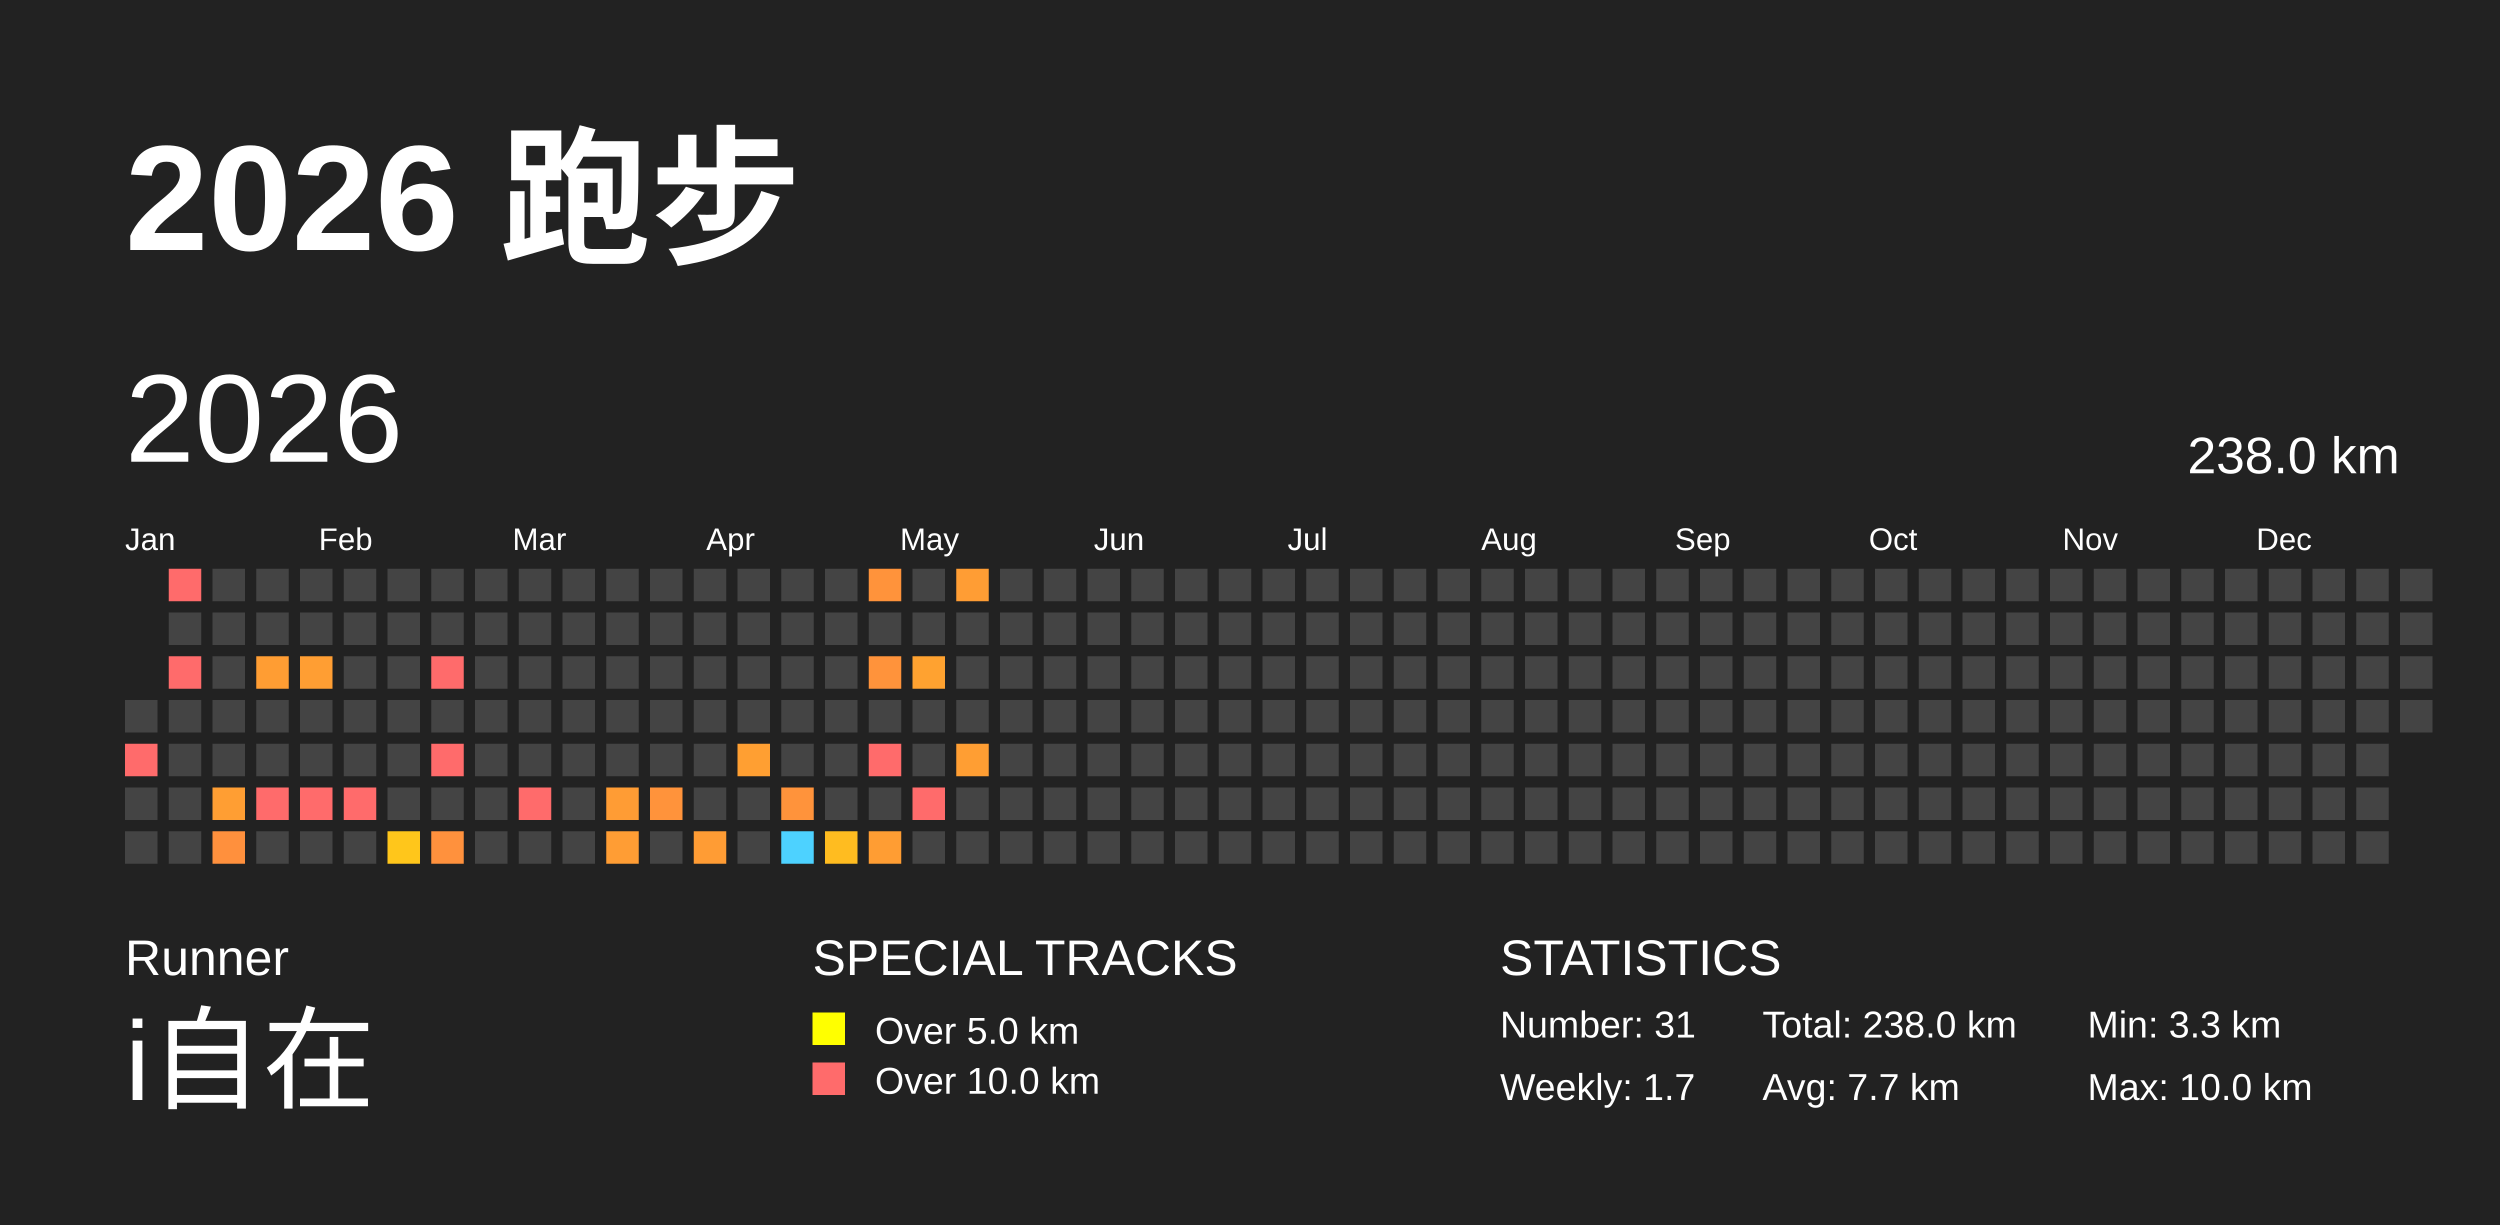
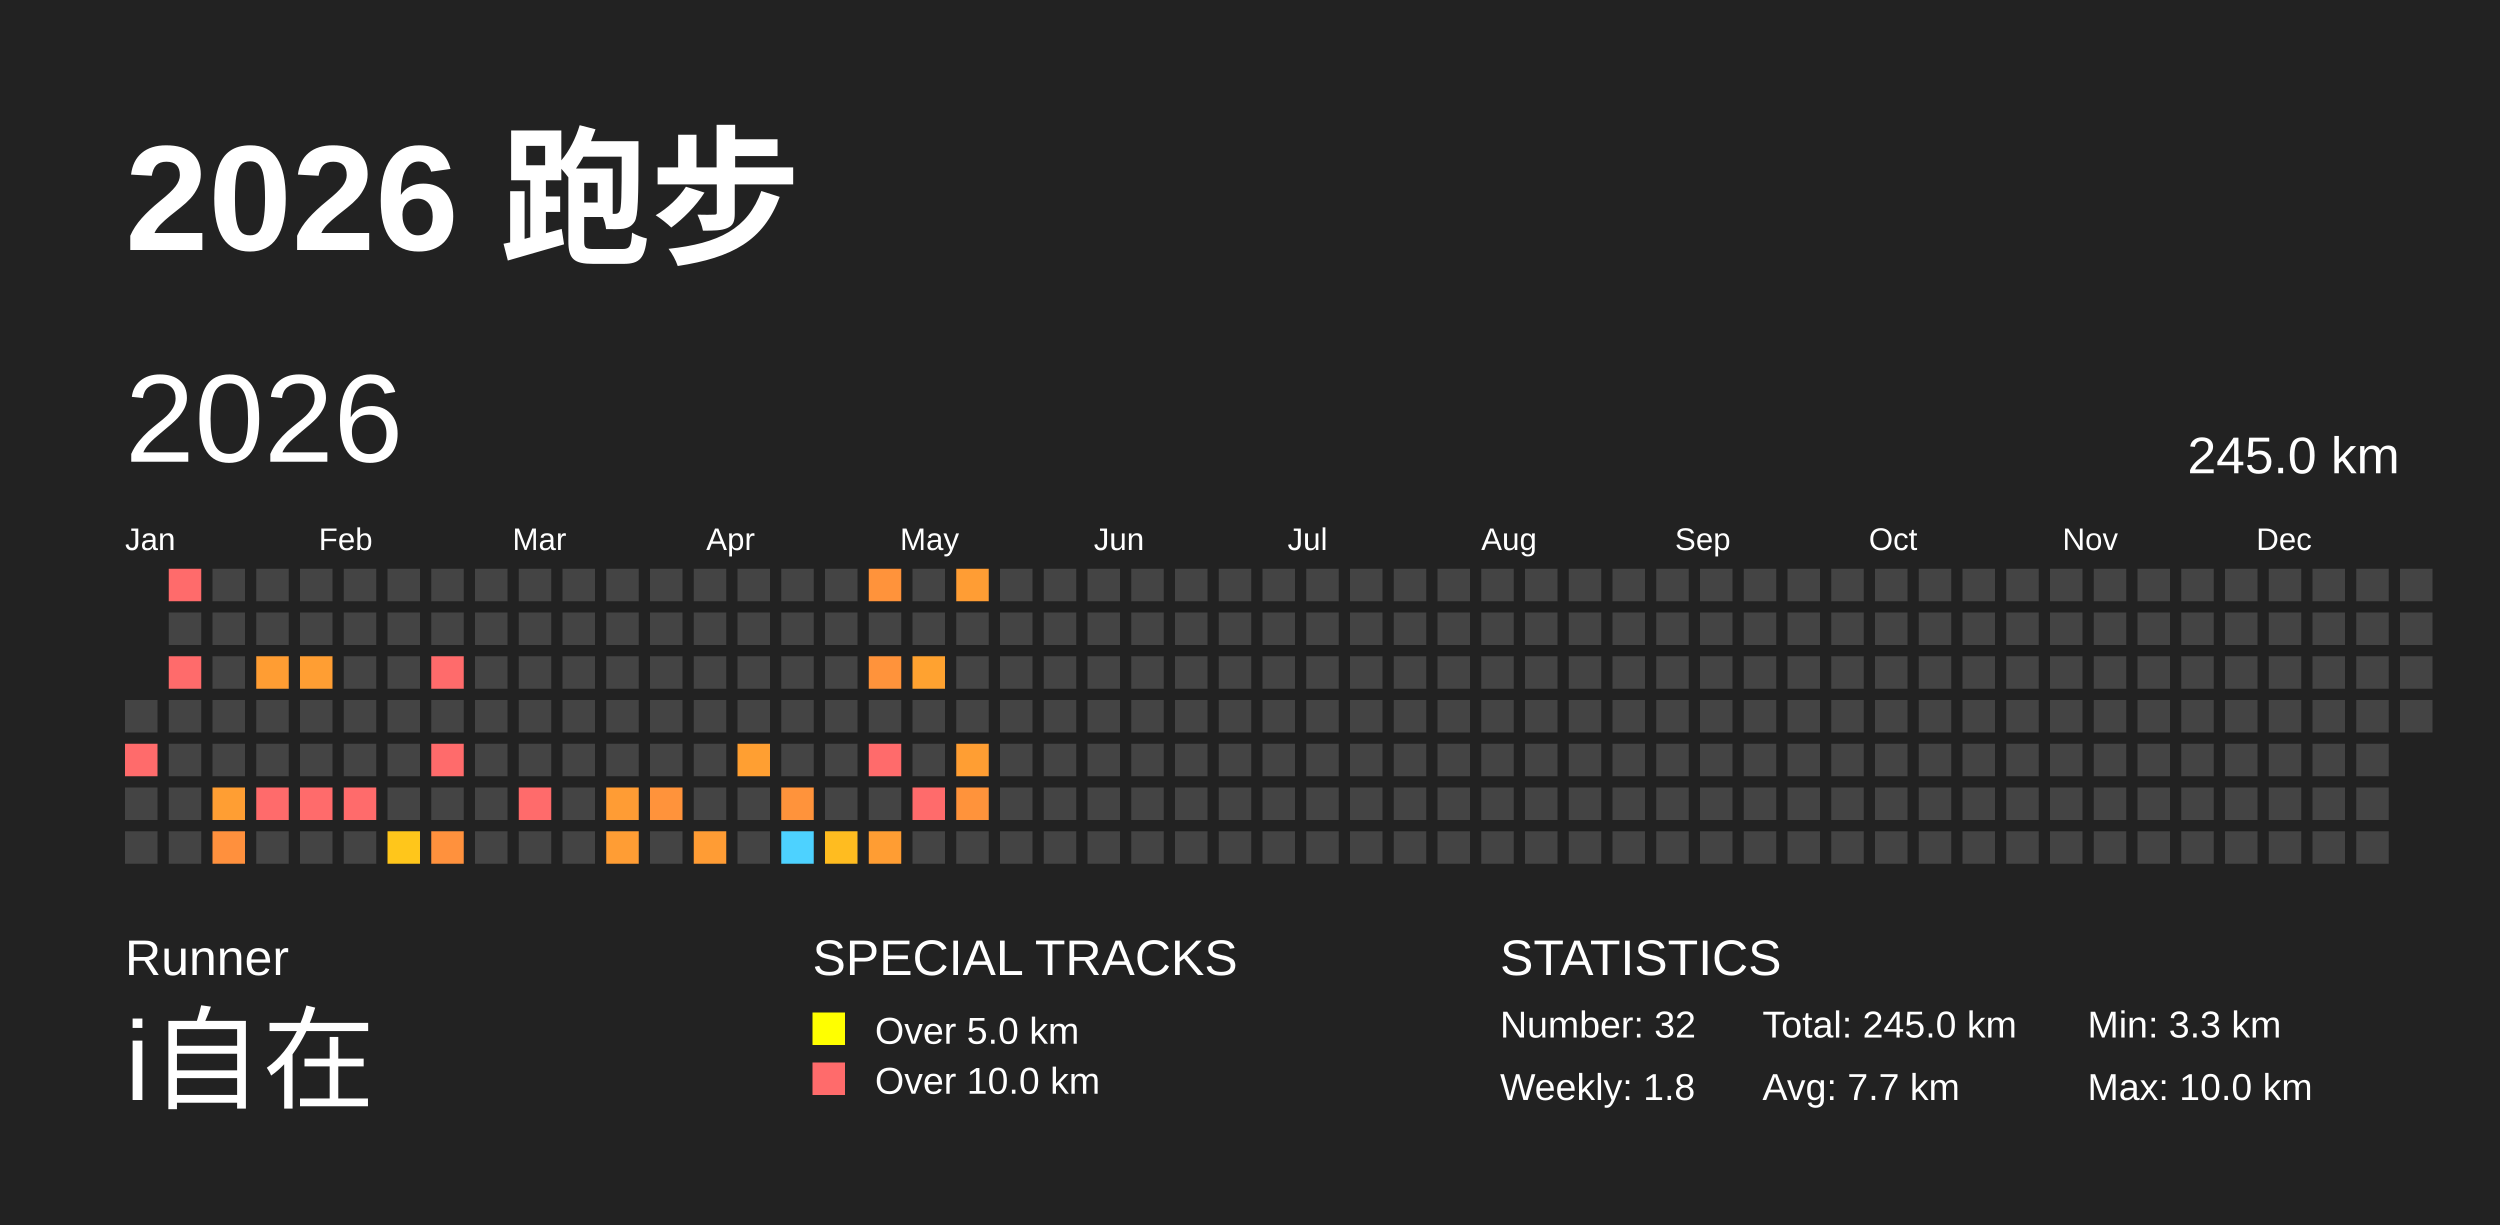
<svg xmlns="http://www.w3.org/2000/svg" baseProfile="full" height="98mm" version="1.1" viewBox="0,0,200,98" width="200mm">
  <defs />
  <rect fill="#222222" height="98" width="200" x="0" y="0" />
  <text fill="#FFFFFF" style="font-size:12px; font-family:Arial; font-weight:bold;" x="10" y="20">2026 跑步</text>
  <text fill="#FFFFFF" style="font-size:4px; font-family:Arial" x="10" y="78">Runner</text>
  <text fill="#FFFFFF" style="font-size:9px; font-family:Arial" x="10" y="88">i自在</text>
  <text fill="#FFFFFF" style="font-size:4px; font-family:Arial" x="65" y="78">SPECIAL TRACKS</text>
  <rect fill="#FFFF00" height="2.6" width="2.6" x="65" y="81" />
  <text fill="#FFFFFF" style="font-size:3px; font-family:Arial" x="70" y="83.5">Over 5.0 km</text>
  <rect fill="#FF6B6B" height="2.6" width="2.6" x="65" y="85" />
  <text fill="#FFFFFF" style="font-size:3px; font-family:Arial" x="70" y="87.5">Over 10.0 km</text>
  <text fill="#FFFFFF" style="font-size:4px; font-family:Arial" x="120" y="78">STATISTICS</text>
-   <text fill="#FFFFFF" style="font-size:3px; font-family:Arial" x="120" y="83">Number: 31</text>
-   <text fill="#FFFFFF" style="font-size:3px; font-family:Arial" x="120" y="88">Weekly: 1.7</text>
-   <text fill="#FFFFFF" style="font-size:3px; font-family:Arial" x="141" y="83">Total: 238.0 km</text>
+   <text fill="#FFFFFF" style="font-size:3px; font-family:Arial" x="120" y="83">Number: 32</text>
+   <text fill="#FFFFFF" style="font-size:3px; font-family:Arial" x="120" y="88">Weekly: 1.8</text>
+   <text fill="#FFFFFF" style="font-size:3px; font-family:Arial" x="141" y="83">Total: 245.0 km</text>
  <text fill="#FFFFFF" style="font-size:3px; font-family:Arial" x="141" y="88">Avg: 7.7 km</text>
  <text fill="#FFFFFF" style="font-size:3px; font-family:Arial" x="167" y="83">Min: 3.3 km</text>
  <text fill="#FFFFFF" style="font-size:3px; font-family:Arial" x="167" y="88">Max: 10.0 km</text>
  <text dominant-baseline="hanging" fill="#FFFFFF" style="font-size:10.0px; font-family:Arial;" x="10" y="30">2026</text>
-   <text dominant-baseline="hanging" fill="#FFFFFF" style="font-size:4.125px; font-family:Arial;" x="175" y="35">238.0 km</text>
+   <text dominant-baseline="hanging" fill="#FFFFFF" style="font-size:4.125px; font-family:Arial;" x="175" y="35">245.0 km</text>
  <text fill="#FFFFFF" style="font-size:2.5px; font-family:Arial" x="10.0" y="44">Jan</text>
  <text fill="#FFFFFF" style="font-size:2.5px; font-family:Arial" x="25.5" y="44">Feb</text>
  <text fill="#FFFFFF" style="font-size:2.5px; font-family:Arial" x="41.0" y="44">Mar</text>
  <text fill="#FFFFFF" style="font-size:2.5px; font-family:Arial" x="56.5" y="44">Apr</text>
  <text fill="#FFFFFF" style="font-size:2.5px; font-family:Arial" x="72.0" y="44">May</text>
  <text fill="#FFFFFF" style="font-size:2.5px; font-family:Arial" x="87.5" y="44">Jun</text>
  <text fill="#FFFFFF" style="font-size:2.5px; font-family:Arial" x="103.0" y="44">Jul</text>
  <text fill="#FFFFFF" style="font-size:2.5px; font-family:Arial" x="118.5" y="44">Aug</text>
  <text fill="#FFFFFF" style="font-size:2.5px; font-family:Arial" x="134.0" y="44">Sep</text>
  <text fill="#FFFFFF" style="font-size:2.5px; font-family:Arial" x="149.5" y="44">Oct</text>
  <text fill="#FFFFFF" style="font-size:2.5px; font-family:Arial" x="165.0" y="44">Nov</text>
  <text fill="#FFFFFF" style="font-size:2.5px; font-family:Arial" x="180.5" y="44">Dec</text>
  <rect fill="#444444" height="2.6" width="2.6" x="10.0" y="56.0" />
  <rect fill="#FF6B6B" height="2.6" width="2.6" x="10.0" y="59.5" />
  <rect fill="#444444" height="2.6" width="2.6" x="10.0" y="63.0" />
  <rect fill="#444444" height="2.6" width="2.6" x="10.0" y="66.5" />
  <rect fill="#FF6B6B" height="2.6" width="2.6" x="13.5" y="45.5" />
  <rect fill="#444444" height="2.6" width="2.6" x="13.5" y="49.0" />
  <rect fill="#FF6B6B" height="2.6" width="2.6" x="13.5" y="52.5" />
  <rect fill="#444444" height="2.6" width="2.6" x="13.5" y="56.0" />
  <rect fill="#444444" height="2.6" width="2.6" x="13.5" y="59.5" />
  <rect fill="#444444" height="2.6" width="2.6" x="13.5" y="63.0" />
  <rect fill="#444444" height="2.6" width="2.6" x="13.5" y="66.5" />
  <rect fill="#444444" height="2.6" width="2.6" x="17.0" y="45.5" />
  <rect fill="#444444" height="2.6" width="2.6" x="17.0" y="49.0" />
  <rect fill="#444444" height="2.6" width="2.6" x="17.0" y="52.5" />
  <rect fill="#444444" height="2.6" width="2.6" x="17.0" y="56.0" />
  <rect fill="#444444" height="2.6" width="2.6" x="17.0" y="59.5" />
  <rect fill="#ff9e33" height="2.6" width="2.6" x="17.0" y="63.0" />
  <rect fill="#ff903d" height="2.6" width="2.6" x="17.0" y="66.5" />
  <rect fill="#444444" height="2.6" width="2.6" x="20.5" y="45.5" />
  <rect fill="#444444" height="2.6" width="2.6" x="20.5" y="49.0" />
  <rect fill="#ff9d33" height="2.6" width="2.6" x="20.5" y="52.5" />
  <rect fill="#444444" height="2.6" width="2.6" x="20.5" y="56.0" />
  <rect fill="#444444" height="2.6" width="2.6" x="20.5" y="59.5" />
  <rect fill="#FF6B6B" height="2.6" width="2.6" x="20.5" y="63.0" />
  <rect fill="#444444" height="2.6" width="2.6" x="20.5" y="66.5" />
  <rect fill="#444444" height="2.6" width="2.6" x="24.0" y="45.5" />
  <rect fill="#444444" height="2.6" width="2.6" x="24.0" y="49.0" />
  <rect fill="#ff9e33" height="2.6" width="2.6" x="24.0" y="52.5" />
  <rect fill="#444444" height="2.6" width="2.6" x="24.0" y="56.0" />
  <rect fill="#444444" height="2.6" width="2.6" x="24.0" y="59.5" />
  <rect fill="#FF6B6B" height="2.6" width="2.6" x="24.0" y="63.0" />
  <rect fill="#444444" height="2.6" width="2.6" x="24.0" y="66.5" />
  <rect fill="#444444" height="2.6" width="2.6" x="27.5" y="45.5" />
  <rect fill="#444444" height="2.6" width="2.6" x="27.5" y="49.0" />
  <rect fill="#444444" height="2.6" width="2.6" x="27.5" y="52.5" />
  <rect fill="#444444" height="2.6" width="2.6" x="27.5" y="56.0" />
  <rect fill="#444444" height="2.6" width="2.6" x="27.5" y="59.5" />
  <rect fill="#FF6B6B" height="2.6" width="2.6" x="27.5" y="63.0" />
  <rect fill="#444444" height="2.6" width="2.6" x="27.5" y="66.5" />
  <rect fill="#444444" height="2.6" width="2.6" x="31.0" y="45.5" />
  <rect fill="#444444" height="2.6" width="2.6" x="31.0" y="49.0" />
  <rect fill="#444444" height="2.6" width="2.6" x="31.0" y="52.5" />
  <rect fill="#444444" height="2.6" width="2.6" x="31.0" y="56.0" />
  <rect fill="#444444" height="2.6" width="2.6" x="31.0" y="59.5" />
  <rect fill="#444444" height="2.6" width="2.6" x="31.0" y="63.0" />
  <rect fill="#ffc61b" height="2.6" width="2.6" x="31.0" y="66.5" />
  <rect fill="#444444" height="2.6" width="2.6" x="34.5" y="45.5" />
  <rect fill="#444444" height="2.6" width="2.6" x="34.5" y="49.0" />
  <rect fill="#FF6B6B" height="2.6" width="2.6" x="34.5" y="52.5" />
  <rect fill="#444444" height="2.6" width="2.6" x="34.5" y="56.0" />
  <rect fill="#FF6B6B" height="2.6" width="2.6" x="34.5" y="59.5" />
  <rect fill="#444444" height="2.6" width="2.6" x="34.5" y="63.0" />
  <rect fill="#ff913d" height="2.6" width="2.6" x="34.5" y="66.5" />
  <rect fill="#444444" height="2.6" width="2.6" x="38.0" y="45.5" />
  <rect fill="#444444" height="2.6" width="2.6" x="38.0" y="49.0" />
  <rect fill="#444444" height="2.6" width="2.6" x="38.0" y="52.5" />
  <rect fill="#444444" height="2.6" width="2.6" x="38.0" y="56.0" />
  <rect fill="#444444" height="2.6" width="2.6" x="38.0" y="59.5" />
  <rect fill="#444444" height="2.6" width="2.6" x="38.0" y="63.0" />
  <rect fill="#444444" height="2.6" width="2.6" x="38.0" y="66.5" />
  <rect fill="#444444" height="2.6" width="2.6" x="41.5" y="45.5" />
  <rect fill="#444444" height="2.6" width="2.6" x="41.5" y="49.0" />
  <rect fill="#444444" height="2.6" width="2.6" x="41.5" y="52.5" />
  <rect fill="#444444" height="2.6" width="2.6" x="41.5" y="56.0" />
  <rect fill="#444444" height="2.6" width="2.6" x="41.5" y="59.5" />
  <rect fill="#FF6B6B" height="2.6" width="2.6" x="41.5" y="63.0" />
  <rect fill="#444444" height="2.6" width="2.6" x="41.5" y="66.5" />
  <rect fill="#444444" height="2.6" width="2.6" x="45.0" y="45.5" />
  <rect fill="#444444" height="2.6" width="2.6" x="45.0" y="49.0" />
  <rect fill="#444444" height="2.6" width="2.6" x="45.0" y="52.5" />
  <rect fill="#444444" height="2.6" width="2.6" x="45.0" y="56.0" />
  <rect fill="#444444" height="2.6" width="2.6" x="45.0" y="59.5" />
  <rect fill="#444444" height="2.6" width="2.6" x="45.0" y="63.0" />
  <rect fill="#444444" height="2.6" width="2.6" x="45.0" y="66.5" />
  <rect fill="#444444" height="2.6" width="2.6" x="48.5" y="45.5" />
  <rect fill="#444444" height="2.6" width="2.6" x="48.5" y="49.0" />
  <rect fill="#444444" height="2.6" width="2.6" x="48.5" y="52.5" />
  <rect fill="#444444" height="2.6" width="2.6" x="48.5" y="56.0" />
  <rect fill="#444444" height="2.6" width="2.6" x="48.5" y="59.5" />
  <rect fill="#ff9c34" height="2.6" width="2.6" x="48.5" y="63.0" />
  <rect fill="#ff9d34" height="2.6" width="2.6" x="48.5" y="66.5" />
  <rect fill="#444444" height="2.6" width="2.6" x="52.0" y="45.5" />
  <rect fill="#444444" height="2.6" width="2.6" x="52.0" y="49.0" />
  <rect fill="#444444" height="2.6" width="2.6" x="52.0" y="52.5" />
  <rect fill="#444444" height="2.6" width="2.6" x="52.0" y="56.0" />
  <rect fill="#444444" height="2.6" width="2.6" x="52.0" y="59.5" />
  <rect fill="#ff933b" height="2.6" width="2.6" x="52.0" y="63.0" />
  <rect fill="#444444" height="2.6" width="2.6" x="52.0" y="66.5" />
  <rect fill="#444444" height="2.6" width="2.6" x="55.5" y="45.5" />
  <rect fill="#444444" height="2.6" width="2.6" x="55.5" y="49.0" />
  <rect fill="#444444" height="2.6" width="2.6" x="55.5" y="52.5" />
  <rect fill="#444444" height="2.6" width="2.6" x="55.5" y="56.0" />
  <rect fill="#444444" height="2.6" width="2.6" x="55.5" y="59.5" />
  <rect fill="#444444" height="2.6" width="2.6" x="55.5" y="63.0" />
  <rect fill="#ff9c34" height="2.6" width="2.6" x="55.5" y="66.5" />
  <rect fill="#444444" height="2.6" width="2.6" x="59.0" y="45.5" />
  <rect fill="#444444" height="2.6" width="2.6" x="59.0" y="49.0" />
  <rect fill="#444444" height="2.6" width="2.6" x="59.0" y="52.5" />
  <rect fill="#444444" height="2.6" width="2.6" x="59.0" y="56.0" />
  <rect fill="#ff9f32" height="2.6" width="2.6" x="59.0" y="59.5" />
  <rect fill="#444444" height="2.6" width="2.6" x="59.0" y="63.0" />
  <rect fill="#444444" height="2.6" width="2.6" x="59.0" y="66.5" />
  <rect fill="#444444" height="2.6" width="2.6" x="62.5" y="45.5" />
  <rect fill="#444444" height="2.6" width="2.6" x="62.5" y="49.0" />
  <rect fill="#444444" height="2.6" width="2.6" x="62.5" y="52.5" />
  <rect fill="#444444" height="2.6" width="2.6" x="62.5" y="56.0" />
  <rect fill="#444444" height="2.6" width="2.6" x="62.5" y="59.5" />
  <rect fill="#ff933b" height="2.6" width="2.6" x="62.5" y="63.0" />
  <rect fill="#4dd2ff" height="2.6" width="2.6" x="62.5" y="66.5" />
  <rect fill="#444444" height="2.6" width="2.6" x="66.0" y="45.5" />
  <rect fill="#444444" height="2.6" width="2.6" x="66.0" y="49.0" />
  <rect fill="#444444" height="2.6" width="2.6" x="66.0" y="52.5" />
  <rect fill="#444444" height="2.6" width="2.6" x="66.0" y="56.0" />
  <rect fill="#444444" height="2.6" width="2.6" x="66.0" y="59.5" />
  <rect fill="#444444" height="2.6" width="2.6" x="66.0" y="63.0" />
  <rect fill="#ffbc20" height="2.6" width="2.6" x="66.0" y="66.5" />
  <rect fill="#ff933b" height="2.6" width="2.6" x="69.5" y="45.5" />
  <rect fill="#444444" height="2.6" width="2.6" x="69.5" y="49.0" />
  <rect fill="#ff933b" height="2.6" width="2.6" x="69.5" y="52.5" />
  <rect fill="#444444" height="2.6" width="2.6" x="69.5" y="56.0" />
  <rect fill="#FF6B6B" height="2.6" width="2.6" x="69.5" y="59.5" />
  <rect fill="#444444" height="2.6" width="2.6" x="69.5" y="63.0" />
  <rect fill="#ff9d33" height="2.6" width="2.6" x="69.5" y="66.5" />
  <rect fill="#444444" height="2.6" width="2.6" x="73.0" y="45.5" />
  <rect fill="#444444" height="2.6" width="2.6" x="73.0" y="49.0" />
  <rect fill="#ffa230" height="2.6" width="2.6" x="73.0" y="52.5" />
  <rect fill="#444444" height="2.6" width="2.6" x="73.0" y="56.0" />
  <rect fill="#444444" height="2.6" width="2.6" x="73.0" y="59.5" />
  <rect fill="#FF6B6B" height="2.6" width="2.6" x="73.0" y="63.0" />
  <rect fill="#444444" height="2.6" width="2.6" x="73.0" y="66.5" />
  <rect fill="#ff9d34" height="2.6" width="2.6" x="76.5" y="45.5" />
  <rect fill="#444444" height="2.6" width="2.6" x="76.5" y="49.0" />
  <rect fill="#444444" height="2.6" width="2.6" x="76.5" y="52.5" />
  <rect fill="#444444" height="2.6" width="2.6" x="76.5" y="56.0" />
  <rect fill="#ff9e33" height="2.6" width="2.6" x="76.5" y="59.5" />
-   <rect fill="#444444" height="2.6" width="2.6" x="76.5" y="63.0" />
+   <rect fill="#ff933b" height="2.6" width="2.6" x="76.5" y="63.0" />
  <rect fill="#444444" height="2.6" width="2.6" x="76.5" y="66.5" />
  <rect fill="#444444" height="2.6" width="2.6" x="80.0" y="45.5" />
  <rect fill="#444444" height="2.6" width="2.6" x="80.0" y="49.0" />
  <rect fill="#444444" height="2.6" width="2.6" x="80.0" y="52.5" />
  <rect fill="#444444" height="2.6" width="2.6" x="80.0" y="56.0" />
  <rect fill="#444444" height="2.6" width="2.6" x="80.0" y="59.5" />
  <rect fill="#444444" height="2.6" width="2.6" x="80.0" y="63.0" />
  <rect fill="#444444" height="2.6" width="2.6" x="80.0" y="66.5" />
  <rect fill="#444444" height="2.6" width="2.6" x="83.5" y="45.5" />
  <rect fill="#444444" height="2.6" width="2.6" x="83.5" y="49.0" />
  <rect fill="#444444" height="2.6" width="2.6" x="83.5" y="52.5" />
  <rect fill="#444444" height="2.6" width="2.6" x="83.5" y="56.0" />
  <rect fill="#444444" height="2.6" width="2.6" x="83.5" y="59.5" />
  <rect fill="#444444" height="2.6" width="2.6" x="83.5" y="63.0" />
  <rect fill="#444444" height="2.6" width="2.6" x="83.5" y="66.5" />
  <rect fill="#444444" height="2.6" width="2.6" x="87.0" y="45.5" />
  <rect fill="#444444" height="2.6" width="2.6" x="87.0" y="49.0" />
  <rect fill="#444444" height="2.6" width="2.6" x="87.0" y="52.5" />
  <rect fill="#444444" height="2.6" width="2.6" x="87.0" y="56.0" />
  <rect fill="#444444" height="2.6" width="2.6" x="87.0" y="59.5" />
  <rect fill="#444444" height="2.6" width="2.6" x="87.0" y="63.0" />
  <rect fill="#444444" height="2.6" width="2.6" x="87.0" y="66.5" />
  <rect fill="#444444" height="2.6" width="2.6" x="90.5" y="45.5" />
  <rect fill="#444444" height="2.6" width="2.6" x="90.5" y="49.0" />
  <rect fill="#444444" height="2.6" width="2.6" x="90.5" y="52.5" />
  <rect fill="#444444" height="2.6" width="2.6" x="90.5" y="56.0" />
  <rect fill="#444444" height="2.6" width="2.6" x="90.5" y="59.5" />
  <rect fill="#444444" height="2.6" width="2.6" x="90.5" y="63.0" />
  <rect fill="#444444" height="2.6" width="2.6" x="90.5" y="66.5" />
  <rect fill="#444444" height="2.6" width="2.6" x="94.0" y="45.5" />
  <rect fill="#444444" height="2.6" width="2.6" x="94.0" y="49.0" />
  <rect fill="#444444" height="2.6" width="2.6" x="94.0" y="52.5" />
  <rect fill="#444444" height="2.6" width="2.6" x="94.0" y="56.0" />
  <rect fill="#444444" height="2.6" width="2.6" x="94.0" y="59.5" />
  <rect fill="#444444" height="2.6" width="2.6" x="94.0" y="63.0" />
  <rect fill="#444444" height="2.6" width="2.6" x="94.0" y="66.5" />
  <rect fill="#444444" height="2.6" width="2.6" x="97.5" y="45.5" />
  <rect fill="#444444" height="2.6" width="2.6" x="97.5" y="49.0" />
  <rect fill="#444444" height="2.6" width="2.6" x="97.5" y="52.5" />
  <rect fill="#444444" height="2.6" width="2.6" x="97.5" y="56.0" />
  <rect fill="#444444" height="2.6" width="2.6" x="97.5" y="59.5" />
  <rect fill="#444444" height="2.6" width="2.6" x="97.5" y="63.0" />
  <rect fill="#444444" height="2.6" width="2.6" x="97.5" y="66.5" />
  <rect fill="#444444" height="2.6" width="2.6" x="101.0" y="45.5" />
  <rect fill="#444444" height="2.6" width="2.6" x="101.0" y="49.0" />
  <rect fill="#444444" height="2.6" width="2.6" x="101.0" y="52.5" />
  <rect fill="#444444" height="2.6" width="2.6" x="101.0" y="56.0" />
  <rect fill="#444444" height="2.6" width="2.6" x="101.0" y="59.5" />
  <rect fill="#444444" height="2.6" width="2.6" x="101.0" y="63.0" />
  <rect fill="#444444" height="2.6" width="2.6" x="101.0" y="66.5" />
  <rect fill="#444444" height="2.6" width="2.6" x="104.5" y="45.5" />
  <rect fill="#444444" height="2.6" width="2.6" x="104.5" y="49.0" />
  <rect fill="#444444" height="2.6" width="2.6" x="104.5" y="52.5" />
  <rect fill="#444444" height="2.6" width="2.6" x="104.5" y="56.0" />
  <rect fill="#444444" height="2.6" width="2.6" x="104.5" y="59.5" />
  <rect fill="#444444" height="2.6" width="2.6" x="104.5" y="63.0" />
  <rect fill="#444444" height="2.6" width="2.6" x="104.5" y="66.5" />
  <rect fill="#444444" height="2.6" width="2.6" x="108.0" y="45.5" />
  <rect fill="#444444" height="2.6" width="2.6" x="108.0" y="49.0" />
  <rect fill="#444444" height="2.6" width="2.6" x="108.0" y="52.5" />
  <rect fill="#444444" height="2.6" width="2.6" x="108.0" y="56.0" />
  <rect fill="#444444" height="2.6" width="2.6" x="108.0" y="59.5" />
  <rect fill="#444444" height="2.6" width="2.6" x="108.0" y="63.0" />
  <rect fill="#444444" height="2.6" width="2.6" x="108.0" y="66.5" />
  <rect fill="#444444" height="2.6" width="2.6" x="111.5" y="45.5" />
  <rect fill="#444444" height="2.6" width="2.6" x="111.5" y="49.0" />
  <rect fill="#444444" height="2.6" width="2.6" x="111.5" y="52.5" />
  <rect fill="#444444" height="2.6" width="2.6" x="111.5" y="56.0" />
  <rect fill="#444444" height="2.6" width="2.6" x="111.5" y="59.5" />
  <rect fill="#444444" height="2.6" width="2.6" x="111.5" y="63.0" />
  <rect fill="#444444" height="2.6" width="2.6" x="111.5" y="66.5" />
  <rect fill="#444444" height="2.6" width="2.6" x="115.0" y="45.5" />
  <rect fill="#444444" height="2.6" width="2.6" x="115.0" y="49.0" />
  <rect fill="#444444" height="2.6" width="2.6" x="115.0" y="52.5" />
  <rect fill="#444444" height="2.6" width="2.6" x="115.0" y="56.0" />
  <rect fill="#444444" height="2.6" width="2.6" x="115.0" y="59.5" />
  <rect fill="#444444" height="2.6" width="2.6" x="115.0" y="63.0" />
  <rect fill="#444444" height="2.6" width="2.6" x="115.0" y="66.5" />
  <rect fill="#444444" height="2.6" width="2.6" x="118.5" y="45.5" />
  <rect fill="#444444" height="2.6" width="2.6" x="118.5" y="49.0" />
  <rect fill="#444444" height="2.6" width="2.6" x="118.5" y="52.5" />
  <rect fill="#444444" height="2.6" width="2.6" x="118.5" y="56.0" />
  <rect fill="#444444" height="2.6" width="2.6" x="118.5" y="59.5" />
  <rect fill="#444444" height="2.6" width="2.6" x="118.5" y="63.0" />
  <rect fill="#444444" height="2.6" width="2.6" x="118.5" y="66.5" />
  <rect fill="#444444" height="2.6" width="2.6" x="122.0" y="45.5" />
  <rect fill="#444444" height="2.6" width="2.6" x="122.0" y="49.0" />
  <rect fill="#444444" height="2.6" width="2.6" x="122.0" y="52.5" />
  <rect fill="#444444" height="2.6" width="2.6" x="122.0" y="56.0" />
  <rect fill="#444444" height="2.6" width="2.6" x="122.0" y="59.5" />
  <rect fill="#444444" height="2.6" width="2.6" x="122.0" y="63.0" />
  <rect fill="#444444" height="2.6" width="2.6" x="122.0" y="66.5" />
  <rect fill="#444444" height="2.6" width="2.6" x="125.5" y="45.5" />
  <rect fill="#444444" height="2.6" width="2.6" x="125.5" y="49.0" />
  <rect fill="#444444" height="2.6" width="2.6" x="125.5" y="52.5" />
  <rect fill="#444444" height="2.6" width="2.6" x="125.5" y="56.0" />
  <rect fill="#444444" height="2.6" width="2.6" x="125.5" y="59.5" />
  <rect fill="#444444" height="2.6" width="2.6" x="125.5" y="63.0" />
  <rect fill="#444444" height="2.6" width="2.6" x="125.5" y="66.5" />
  <rect fill="#444444" height="2.6" width="2.6" x="129.0" y="45.5" />
  <rect fill="#444444" height="2.6" width="2.6" x="129.0" y="49.0" />
  <rect fill="#444444" height="2.6" width="2.6" x="129.0" y="52.5" />
  <rect fill="#444444" height="2.6" width="2.6" x="129.0" y="56.0" />
  <rect fill="#444444" height="2.6" width="2.6" x="129.0" y="59.5" />
  <rect fill="#444444" height="2.6" width="2.6" x="129.0" y="63.0" />
  <rect fill="#444444" height="2.6" width="2.6" x="129.0" y="66.5" />
  <rect fill="#444444" height="2.6" width="2.6" x="132.5" y="45.5" />
  <rect fill="#444444" height="2.6" width="2.6" x="132.5" y="49.0" />
  <rect fill="#444444" height="2.6" width="2.6" x="132.5" y="52.5" />
  <rect fill="#444444" height="2.6" width="2.6" x="132.5" y="56.0" />
  <rect fill="#444444" height="2.6" width="2.6" x="132.5" y="59.5" />
  <rect fill="#444444" height="2.6" width="2.6" x="132.5" y="63.0" />
  <rect fill="#444444" height="2.6" width="2.6" x="132.5" y="66.5" />
  <rect fill="#444444" height="2.6" width="2.6" x="136.0" y="45.5" />
  <rect fill="#444444" height="2.6" width="2.6" x="136.0" y="49.0" />
  <rect fill="#444444" height="2.6" width="2.6" x="136.0" y="52.5" />
  <rect fill="#444444" height="2.6" width="2.6" x="136.0" y="56.0" />
  <rect fill="#444444" height="2.6" width="2.6" x="136.0" y="59.5" />
  <rect fill="#444444" height="2.6" width="2.6" x="136.0" y="63.0" />
  <rect fill="#444444" height="2.6" width="2.6" x="136.0" y="66.5" />
  <rect fill="#444444" height="2.6" width="2.6" x="139.5" y="45.5" />
  <rect fill="#444444" height="2.6" width="2.6" x="139.5" y="49.0" />
  <rect fill="#444444" height="2.6" width="2.6" x="139.5" y="52.5" />
  <rect fill="#444444" height="2.6" width="2.6" x="139.5" y="56.0" />
  <rect fill="#444444" height="2.6" width="2.6" x="139.5" y="59.5" />
  <rect fill="#444444" height="2.6" width="2.6" x="139.5" y="63.0" />
  <rect fill="#444444" height="2.6" width="2.6" x="139.5" y="66.5" />
  <rect fill="#444444" height="2.6" width="2.6" x="143.0" y="45.5" />
  <rect fill="#444444" height="2.6" width="2.6" x="143.0" y="49.0" />
  <rect fill="#444444" height="2.6" width="2.6" x="143.0" y="52.5" />
  <rect fill="#444444" height="2.6" width="2.6" x="143.0" y="56.0" />
  <rect fill="#444444" height="2.6" width="2.6" x="143.0" y="59.5" />
  <rect fill="#444444" height="2.6" width="2.6" x="143.0" y="63.0" />
  <rect fill="#444444" height="2.6" width="2.6" x="143.0" y="66.5" />
  <rect fill="#444444" height="2.6" width="2.6" x="146.5" y="45.5" />
  <rect fill="#444444" height="2.6" width="2.6" x="146.5" y="49.0" />
  <rect fill="#444444" height="2.6" width="2.6" x="146.5" y="52.5" />
  <rect fill="#444444" height="2.6" width="2.6" x="146.5" y="56.0" />
  <rect fill="#444444" height="2.6" width="2.6" x="146.5" y="59.5" />
  <rect fill="#444444" height="2.6" width="2.6" x="146.5" y="63.0" />
  <rect fill="#444444" height="2.6" width="2.6" x="146.5" y="66.5" />
  <rect fill="#444444" height="2.6" width="2.6" x="150.0" y="45.5" />
  <rect fill="#444444" height="2.6" width="2.6" x="150.0" y="49.0" />
  <rect fill="#444444" height="2.6" width="2.6" x="150.0" y="52.5" />
  <rect fill="#444444" height="2.6" width="2.6" x="150.0" y="56.0" />
  <rect fill="#444444" height="2.6" width="2.6" x="150.0" y="59.5" />
  <rect fill="#444444" height="2.6" width="2.6" x="150.0" y="63.0" />
  <rect fill="#444444" height="2.6" width="2.6" x="150.0" y="66.5" />
  <rect fill="#444444" height="2.6" width="2.6" x="153.5" y="45.5" />
  <rect fill="#444444" height="2.6" width="2.6" x="153.5" y="49.0" />
  <rect fill="#444444" height="2.6" width="2.6" x="153.5" y="52.5" />
  <rect fill="#444444" height="2.6" width="2.6" x="153.5" y="56.0" />
  <rect fill="#444444" height="2.6" width="2.6" x="153.5" y="59.5" />
  <rect fill="#444444" height="2.6" width="2.6" x="153.5" y="63.0" />
  <rect fill="#444444" height="2.6" width="2.6" x="153.5" y="66.5" />
  <rect fill="#444444" height="2.6" width="2.6" x="157.0" y="45.5" />
  <rect fill="#444444" height="2.6" width="2.6" x="157.0" y="49.0" />
  <rect fill="#444444" height="2.6" width="2.6" x="157.0" y="52.5" />
  <rect fill="#444444" height="2.6" width="2.6" x="157.0" y="56.0" />
  <rect fill="#444444" height="2.6" width="2.6" x="157.0" y="59.5" />
  <rect fill="#444444" height="2.6" width="2.6" x="157.0" y="63.0" />
  <rect fill="#444444" height="2.6" width="2.6" x="157.0" y="66.5" />
  <rect fill="#444444" height="2.6" width="2.6" x="160.5" y="45.5" />
  <rect fill="#444444" height="2.6" width="2.6" x="160.5" y="49.0" />
  <rect fill="#444444" height="2.6" width="2.6" x="160.5" y="52.5" />
  <rect fill="#444444" height="2.6" width="2.6" x="160.5" y="56.0" />
  <rect fill="#444444" height="2.6" width="2.6" x="160.5" y="59.5" />
  <rect fill="#444444" height="2.6" width="2.6" x="160.5" y="63.0" />
  <rect fill="#444444" height="2.6" width="2.6" x="160.5" y="66.5" />
  <rect fill="#444444" height="2.6" width="2.6" x="164.0" y="45.5" />
  <rect fill="#444444" height="2.6" width="2.6" x="164.0" y="49.0" />
  <rect fill="#444444" height="2.6" width="2.6" x="164.0" y="52.5" />
  <rect fill="#444444" height="2.6" width="2.6" x="164.0" y="56.0" />
  <rect fill="#444444" height="2.6" width="2.6" x="164.0" y="59.5" />
  <rect fill="#444444" height="2.6" width="2.6" x="164.0" y="63.0" />
  <rect fill="#444444" height="2.6" width="2.6" x="164.0" y="66.5" />
  <rect fill="#444444" height="2.6" width="2.6" x="167.5" y="45.5" />
  <rect fill="#444444" height="2.6" width="2.6" x="167.5" y="49.0" />
  <rect fill="#444444" height="2.6" width="2.6" x="167.5" y="52.5" />
  <rect fill="#444444" height="2.6" width="2.6" x="167.5" y="56.0" />
  <rect fill="#444444" height="2.6" width="2.6" x="167.5" y="59.5" />
  <rect fill="#444444" height="2.6" width="2.6" x="167.5" y="63.0" />
  <rect fill="#444444" height="2.6" width="2.6" x="167.5" y="66.5" />
  <rect fill="#444444" height="2.6" width="2.6" x="171.0" y="45.5" />
  <rect fill="#444444" height="2.6" width="2.6" x="171.0" y="49.0" />
  <rect fill="#444444" height="2.6" width="2.6" x="171.0" y="52.5" />
  <rect fill="#444444" height="2.6" width="2.6" x="171.0" y="56.0" />
  <rect fill="#444444" height="2.6" width="2.6" x="171.0" y="59.5" />
  <rect fill="#444444" height="2.6" width="2.6" x="171.0" y="63.0" />
  <rect fill="#444444" height="2.6" width="2.6" x="171.0" y="66.5" />
  <rect fill="#444444" height="2.6" width="2.6" x="174.5" y="45.5" />
  <rect fill="#444444" height="2.6" width="2.6" x="174.5" y="49.0" />
  <rect fill="#444444" height="2.6" width="2.6" x="174.5" y="52.5" />
  <rect fill="#444444" height="2.6" width="2.6" x="174.5" y="56.0" />
  <rect fill="#444444" height="2.6" width="2.6" x="174.5" y="59.5" />
  <rect fill="#444444" height="2.6" width="2.6" x="174.5" y="63.0" />
  <rect fill="#444444" height="2.6" width="2.6" x="174.5" y="66.5" />
  <rect fill="#444444" height="2.6" width="2.6" x="178.0" y="45.5" />
  <rect fill="#444444" height="2.6" width="2.6" x="178.0" y="49.0" />
  <rect fill="#444444" height="2.6" width="2.6" x="178.0" y="52.5" />
  <rect fill="#444444" height="2.6" width="2.6" x="178.0" y="56.0" />
  <rect fill="#444444" height="2.6" width="2.6" x="178.0" y="59.5" />
  <rect fill="#444444" height="2.6" width="2.6" x="178.0" y="63.0" />
  <rect fill="#444444" height="2.6" width="2.6" x="178.0" y="66.5" />
  <rect fill="#444444" height="2.6" width="2.6" x="181.5" y="45.5" />
  <rect fill="#444444" height="2.6" width="2.6" x="181.5" y="49.0" />
  <rect fill="#444444" height="2.6" width="2.6" x="181.5" y="52.5" />
  <rect fill="#444444" height="2.6" width="2.6" x="181.5" y="56.0" />
  <rect fill="#444444" height="2.6" width="2.6" x="181.5" y="59.5" />
  <rect fill="#444444" height="2.6" width="2.6" x="181.5" y="63.0" />
  <rect fill="#444444" height="2.6" width="2.6" x="181.5" y="66.5" />
  <rect fill="#444444" height="2.6" width="2.6" x="185.0" y="45.5" />
  <rect fill="#444444" height="2.6" width="2.6" x="185.0" y="49.0" />
  <rect fill="#444444" height="2.6" width="2.6" x="185.0" y="52.5" />
  <rect fill="#444444" height="2.6" width="2.6" x="185.0" y="56.0" />
  <rect fill="#444444" height="2.6" width="2.6" x="185.0" y="59.5" />
  <rect fill="#444444" height="2.6" width="2.6" x="185.0" y="63.0" />
  <rect fill="#444444" height="2.6" width="2.6" x="185.0" y="66.5" />
  <rect fill="#444444" height="2.6" width="2.6" x="188.5" y="45.5" />
  <rect fill="#444444" height="2.6" width="2.6" x="188.5" y="49.0" />
  <rect fill="#444444" height="2.6" width="2.6" x="188.5" y="52.5" />
  <rect fill="#444444" height="2.6" width="2.6" x="188.5" y="56.0" />
  <rect fill="#444444" height="2.6" width="2.6" x="188.5" y="59.5" />
  <rect fill="#444444" height="2.6" width="2.6" x="188.5" y="63.0" />
  <rect fill="#444444" height="2.6" width="2.6" x="188.5" y="66.5" />
  <rect fill="#444444" height="2.6" width="2.6" x="192.0" y="45.5" />
  <rect fill="#444444" height="2.6" width="2.6" x="192.0" y="49.0" />
  <rect fill="#444444" height="2.6" width="2.6" x="192.0" y="52.5" />
  <rect fill="#444444" height="2.6" width="2.6" x="192.0" y="56.0" />
</svg>
